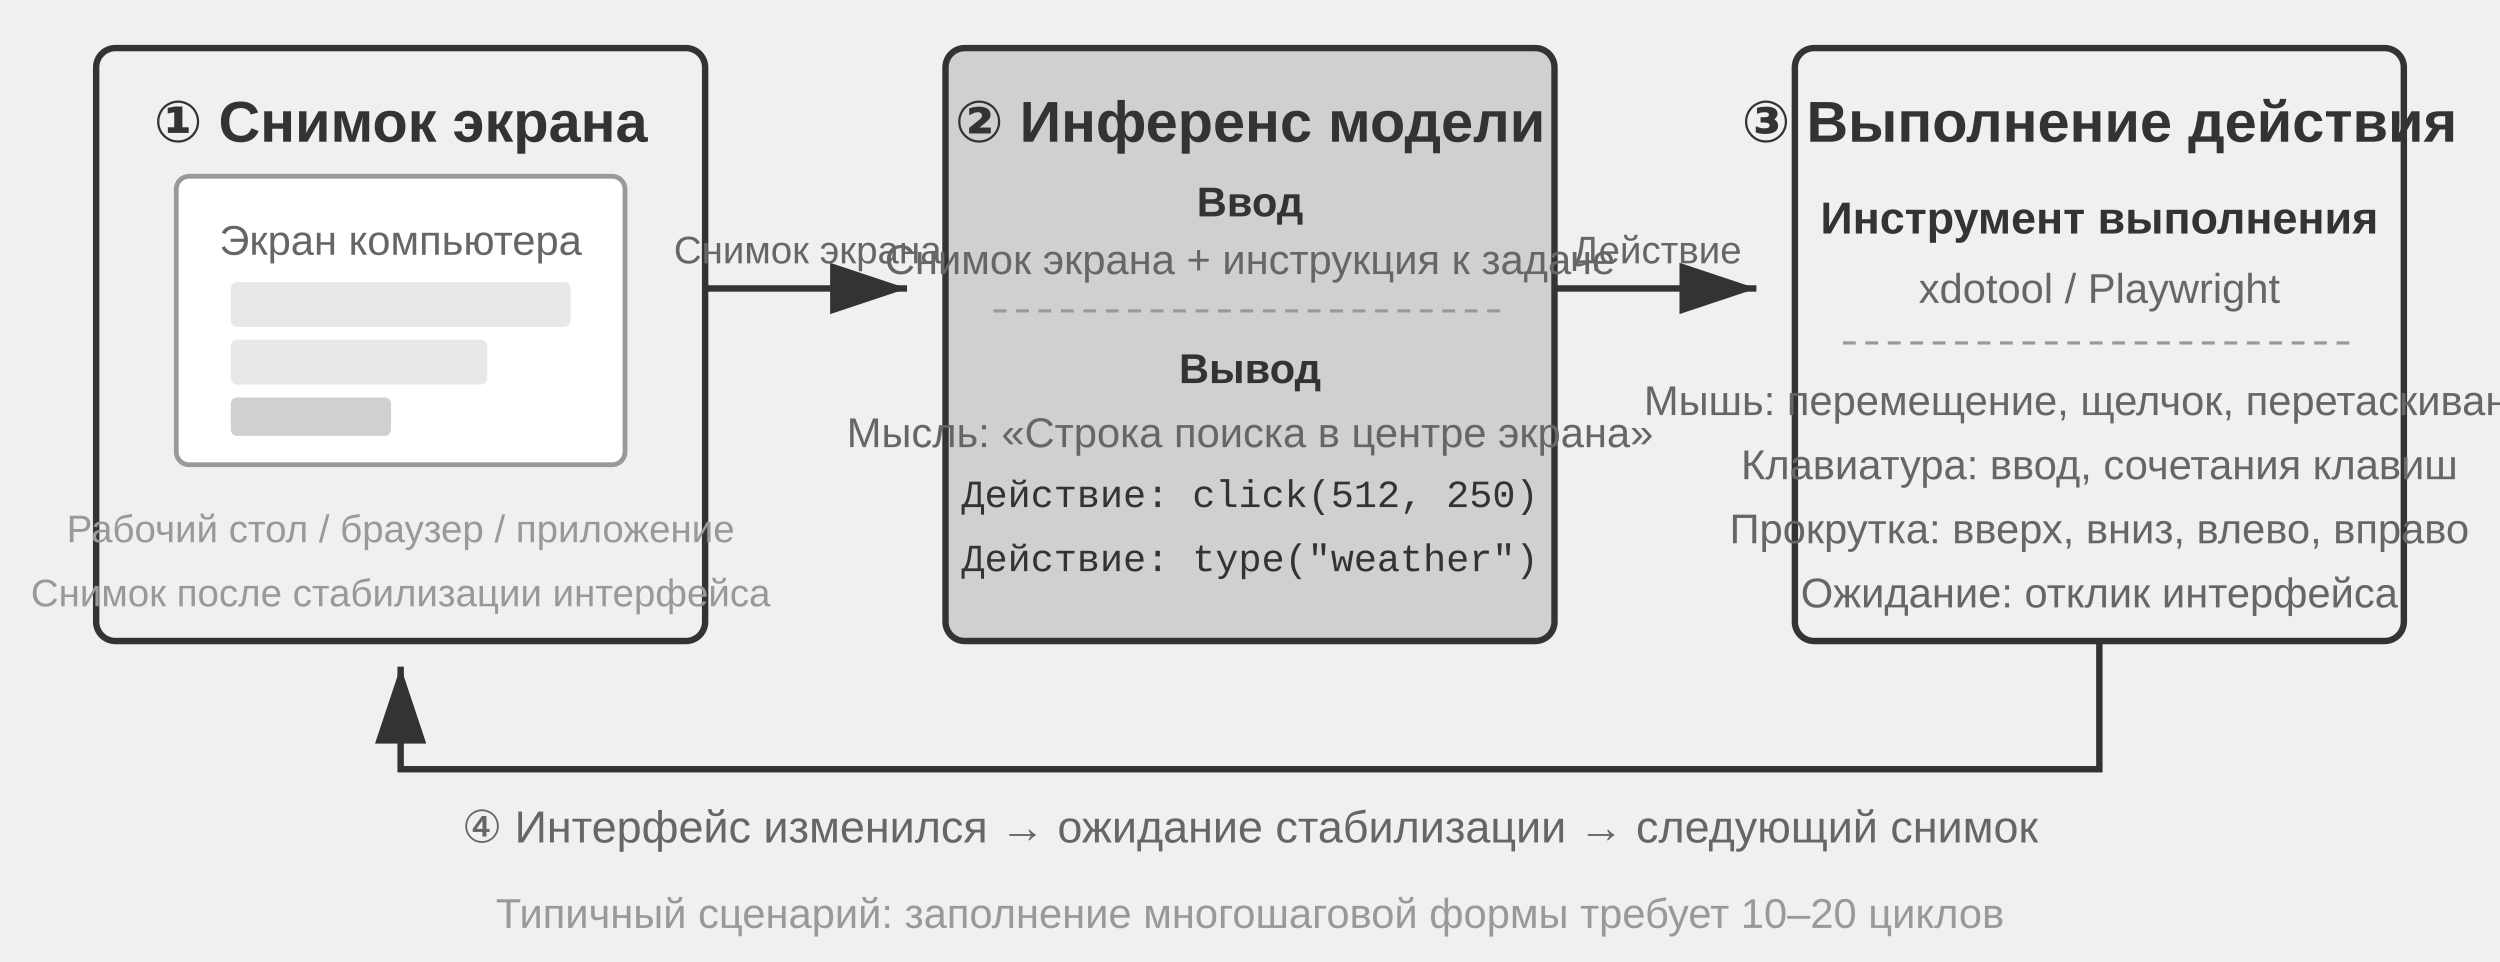
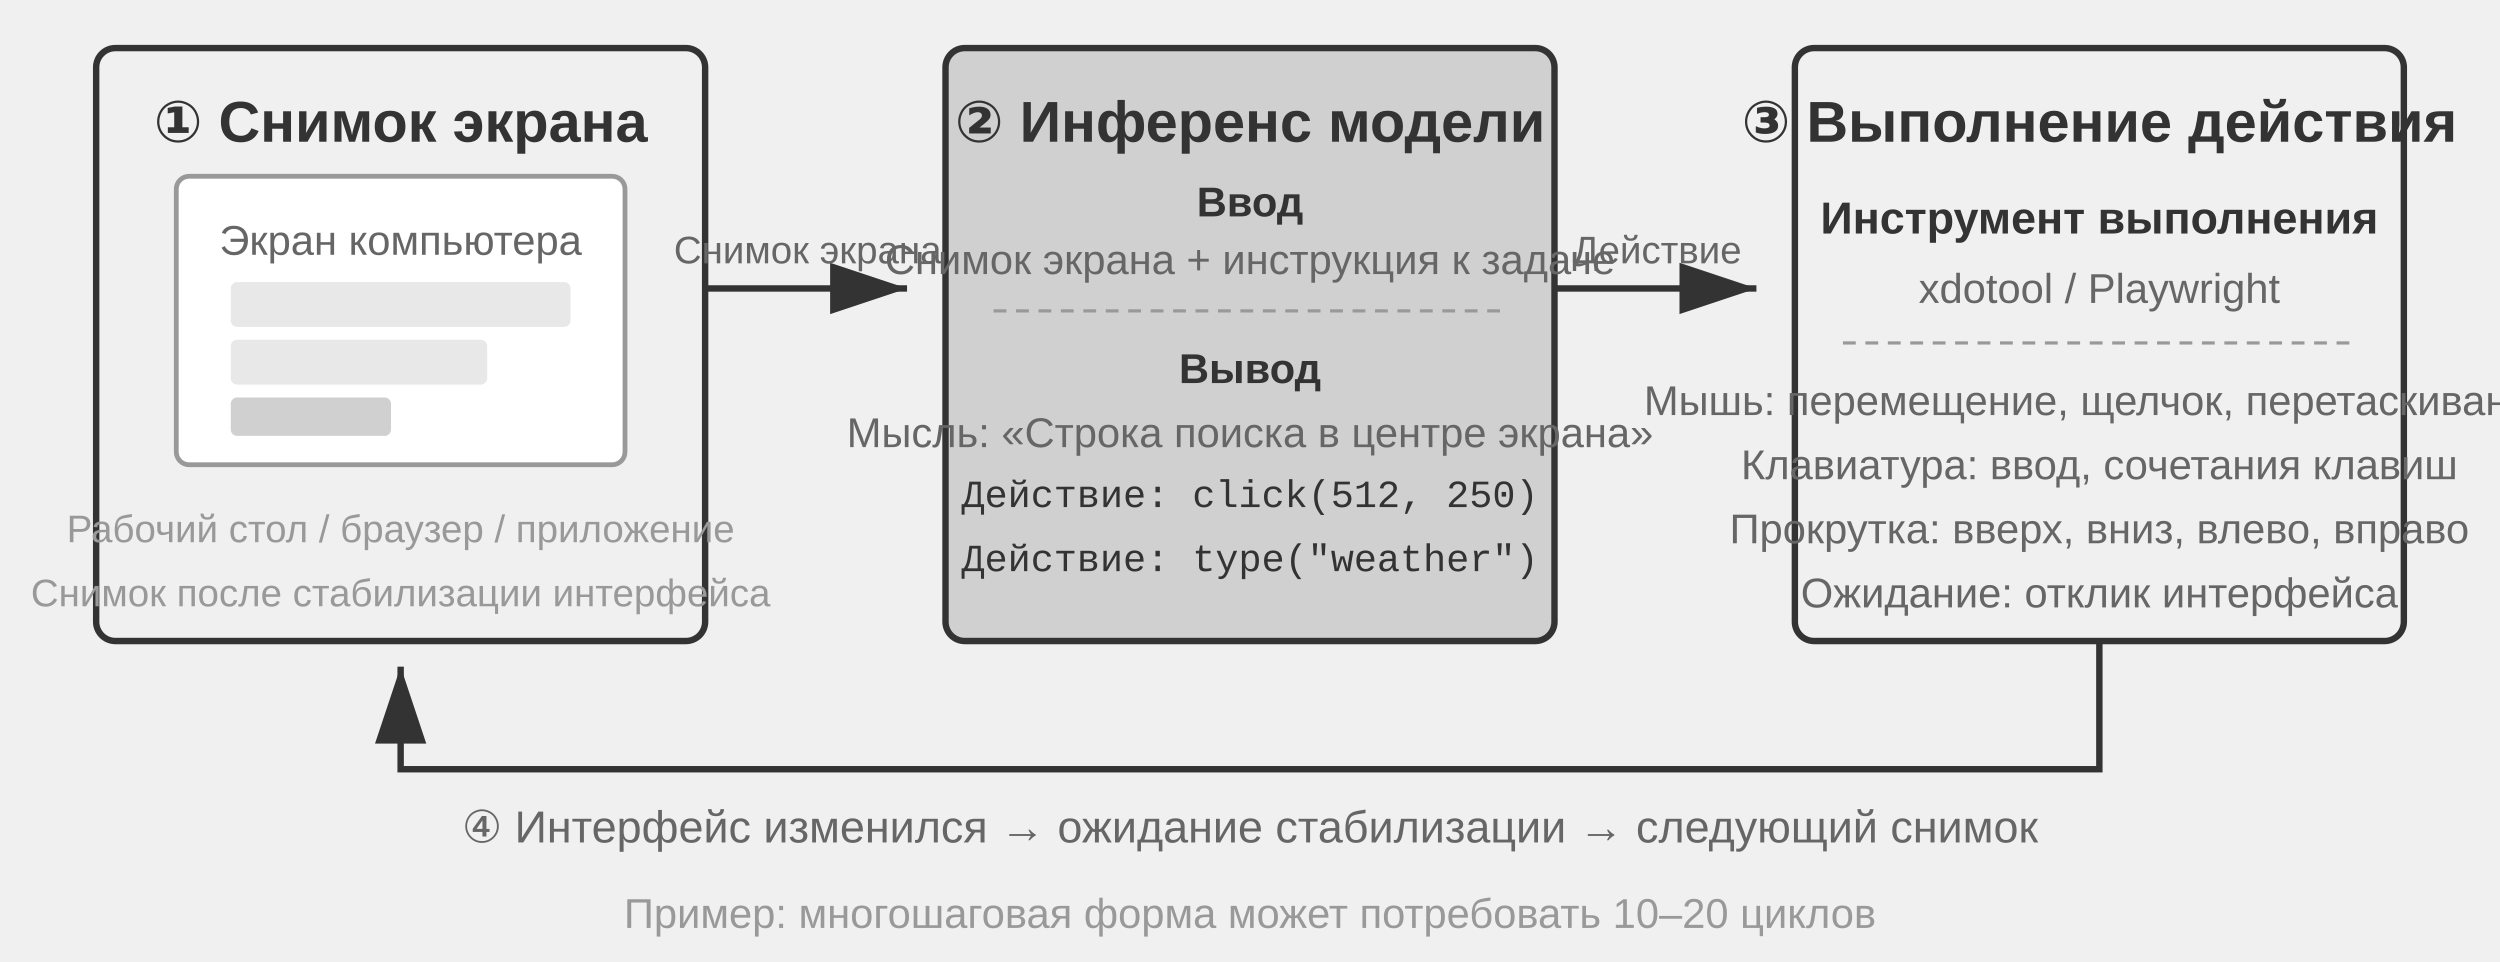
<svg xmlns="http://www.w3.org/2000/svg" viewBox="0 40 780 300" width="780" height="300" style="background:#ffffff">
  <defs>
    <marker id="ah" markerWidth="12" markerHeight="8" refX="12" refY="4" orient="auto">
      <polygon points="0 0, 12 4, 0 8" fill="#333333" />
    </marker>
    <marker id="ah-light" markerWidth="12" markerHeight="8" refX="12" refY="4" orient="auto">
      <polygon points="0 0, 12 4, 0 8" fill="#999999" />
    </marker>
  </defs>
  <rect x="30" y="55" width="190" height="185" rx="6" fill="#f0f0f0" stroke="#333333" stroke-width="2" />
  <text x="125" y="78" font-family="Arial, 'Helvetica Neue', Helvetica, 'PingFang SC', 'Microsoft YaHei', sans-serif" font-size="18" fill="#333333" text-anchor="middle" dominant-baseline="central" font-weight="bold" textLength="57.14" lengthAdjust="spacingAndGlyphs">① Снимок экрана</text>
  <rect x="55" y="95" width="140" height="90" rx="4" fill="#ffffff" stroke="#999999" stroke-width="1.5" />
  <text x="125" y="115" font-family="Arial, 'Helvetica Neue', Helvetica, 'PingFang SC', 'Microsoft YaHei', sans-serif" font-size="13" fill="#666666" text-anchor="middle" dominant-baseline="central" textLength="65.00" lengthAdjust="spacingAndGlyphs">Экран компьютера</text>
  <rect x="72" y="128" width="106" height="14" rx="2" fill="#e8e8e8" stroke="none" />
  <rect x="72" y="146" width="80" height="14" rx="2" fill="#e8e8e8" stroke="none" />
  <rect x="72" y="164" width="50" height="12" rx="2" fill="#d0d0d0" stroke="none" />
  <text x="125" y="205" font-family="Arial, 'Helvetica Neue', Helvetica, 'PingFang SC', 'Microsoft YaHei', sans-serif" font-size="12" fill="#999999" text-anchor="middle" dominant-baseline="central" textLength="104.02" lengthAdjust="spacingAndGlyphs">Рабочий стол / браузер / приложение</text>
  <text x="125" y="225" font-family="Arial, 'Helvetica Neue', Helvetica, 'PingFang SC', 'Microsoft YaHei', sans-serif" font-size="12" fill="#999999" text-anchor="middle" dominant-baseline="central" textLength="108.00" lengthAdjust="spacingAndGlyphs">Снимок после стабилизации интерфейса</text>
  <line x1="220" y1="130" x2="283" y2="130" stroke="#333333" stroke-width="2" marker-end="url(#ah)" />
  <text x="252" y="118" font-family="Arial, 'Helvetica Neue', Helvetica, 'PingFang SC', 'Microsoft YaHei', sans-serif" font-size="12" fill="#666666" text-anchor="middle" dominant-baseline="central" textLength="24.00" lengthAdjust="spacingAndGlyphs">Снимок экрана</text>
  <rect x="295" y="55" width="190" height="185" rx="6" fill="#d0d0d0" stroke="#333333" stroke-width="2" />
  <text x="390" y="78" font-family="Arial, 'Helvetica Neue', Helvetica, 'PingFang SC', 'Microsoft YaHei', sans-serif" font-size="18" fill="#333333" text-anchor="middle" dominant-baseline="central" font-weight="bold" textLength="93.14" lengthAdjust="spacingAndGlyphs">② Инференс модели</text>
  <text x="390" y="103" font-family="Arial, 'Helvetica Neue', Helvetica, 'PingFang SC', 'Microsoft YaHei', sans-serif" font-size="13" fill="#333333" text-anchor="middle" dominant-baseline="central" font-weight="bold" textLength="26.00" lengthAdjust="spacingAndGlyphs">Ввод</text>
  <text x="390" y="121" font-family="Arial, 'Helvetica Neue', Helvetica, 'PingFang SC', 'Microsoft YaHei', sans-serif" font-size="13" fill="#666666" text-anchor="middle" dominant-baseline="central" textLength="92.83" lengthAdjust="spacingAndGlyphs">Снимок экрана + инструкция к задаче</text>
  <line x1="310" y1="137" x2="470" y2="137" stroke="#999999" stroke-width="1" stroke-dasharray="4,3" />
  <text x="390" y="155" font-family="Arial, 'Helvetica Neue', Helvetica, 'PingFang SC', 'Microsoft YaHei', sans-serif" font-size="13" fill="#333333" text-anchor="middle" dominant-baseline="central" font-weight="bold" textLength="26.00" lengthAdjust="spacingAndGlyphs">Вывод</text>
  <text x="390" y="175" font-family="Arial, 'Helvetica Neue', Helvetica, 'PingFang SC', 'Microsoft YaHei', sans-serif" font-size="13" fill="#666666" text-anchor="middle" dominant-baseline="central" textLength="145.89" lengthAdjust="spacingAndGlyphs">Мысль: «Строка поиска в центре экрана»</text>
  <text x="390" y="195" font-family="'Courier New', Courier, monospace" font-size="12" fill="#333333" text-anchor="middle" dominant-baseline="central" textLength="146.42" lengthAdjust="spacingAndGlyphs">Действие: click(512, 250)</text>
  <text x="390" y="215" font-family="'Courier New', Courier, monospace" font-size="12" fill="#333333" text-anchor="middle" dominant-baseline="central" textLength="146.42" lengthAdjust="spacingAndGlyphs">Действие: type("weather")</text>
  <line x1="485" y1="130" x2="548" y2="130" stroke="#333333" stroke-width="2" marker-end="url(#ah)" />
  <text x="517" y="118" font-family="Arial, 'Helvetica Neue', Helvetica, 'PingFang SC', 'Microsoft YaHei', sans-serif" font-size="12" fill="#666666" text-anchor="middle" dominant-baseline="central" textLength="24.00" lengthAdjust="spacingAndGlyphs">Действие</text>
  <rect x="560" y="55" width="190" height="185" rx="6" fill="#f0f0f0" stroke="#333333" stroke-width="2" />
  <text x="655" y="78" font-family="Arial, 'Helvetica Neue', Helvetica, 'PingFang SC', 'Microsoft YaHei', sans-serif" font-size="18" fill="#333333" text-anchor="middle" dominant-baseline="central" font-weight="bold" textLength="93.14" lengthAdjust="spacingAndGlyphs">③ Выполнение действия</text>
  <text x="655" y="108" font-family="Arial, 'Helvetica Neue', Helvetica, 'PingFang SC', 'Microsoft YaHei', sans-serif" font-size="14" fill="#333333" text-anchor="middle" dominant-baseline="central" font-weight="bold" textLength="56.00" lengthAdjust="spacingAndGlyphs">Инструмент выполнения</text>
  <text x="655" y="130" font-family="Arial, 'Helvetica Neue', Helvetica, 'PingFang SC', 'Microsoft YaHei', sans-serif" font-size="13" fill="#666666" text-anchor="middle" dominant-baseline="central">xdotool / Playwright</text>
  <line x1="575" y1="147" x2="735" y2="147" stroke="#999999" stroke-width="1" stroke-dasharray="4,3" />
  <text x="655" y="165" font-family="Arial, 'Helvetica Neue', Helvetica, 'PingFang SC', 'Microsoft YaHei', sans-serif" font-size="13" fill="#666666" text-anchor="middle" dominant-baseline="central" textLength="137.23" lengthAdjust="spacingAndGlyphs">Мышь: перемещение, щелчок, перетаскивание</text>
  <text x="655" y="185" font-family="Arial, 'Helvetica Neue', Helvetica, 'PingFang SC', 'Microsoft YaHei', sans-serif" font-size="13" fill="#666666" text-anchor="middle" dominant-baseline="central" textLength="111.23" lengthAdjust="spacingAndGlyphs">Клавиатура: ввод, сочетания клавиш</text>
  <text x="655" y="205" font-family="Arial, 'Helvetica Neue', Helvetica, 'PingFang SC', 'Microsoft YaHei', sans-serif" font-size="13" fill="#666666" text-anchor="middle" dominant-baseline="central" textLength="85.23" lengthAdjust="spacingAndGlyphs">Прокрутка: вверх, вниз, влево, вправо</text>
  <text x="655" y="225" font-family="Arial, 'Helvetica Neue', Helvetica, 'PingFang SC', 'Microsoft YaHei', sans-serif" font-size="13" fill="#666666" text-anchor="middle" dominant-baseline="central" textLength="85.23" lengthAdjust="spacingAndGlyphs">Ожидание: отклик интерфейса</text>
  <path d="M 655 240 L 655 280 L 125 280 L 125 248" stroke="#333333" stroke-width="2" fill="none" marker-end="url(#ah)" />
  <text x="390" y="298" font-family="Arial, 'Helvetica Neue', Helvetica, 'PingFang SC', 'Microsoft YaHei', sans-serif" font-size="14" fill="#666666" text-anchor="middle" dominant-baseline="central" textLength="298.00" lengthAdjust="spacingAndGlyphs">④ Интерфейс изменился → ожидание стабилизации → следующий снимок</text>
-   <text x="390" y="325" font-family="Arial, 'Helvetica Neue', Helvetica, 'PingFang SC', 'Microsoft YaHei', sans-serif" font-size="13" fill="#999999" text-anchor="middle" dominant-baseline="central" textLength="326.48" lengthAdjust="spacingAndGlyphs">Типичный сценарий: заполнение многошаговой формы требует 10–20 циклов</text>
+   <text x="390" y="325" font-family="Arial, 'Helvetica Neue', Helvetica, 'PingFang SC', 'Microsoft YaHei', sans-serif" font-size="13" fill="#999999" text-anchor="middle" dominant-baseline="central" textLength="326.48" lengthAdjust="spacingAndGlyphs">Пример: многошаговая форма может потребовать 10–20 циклов</text>
</svg>
